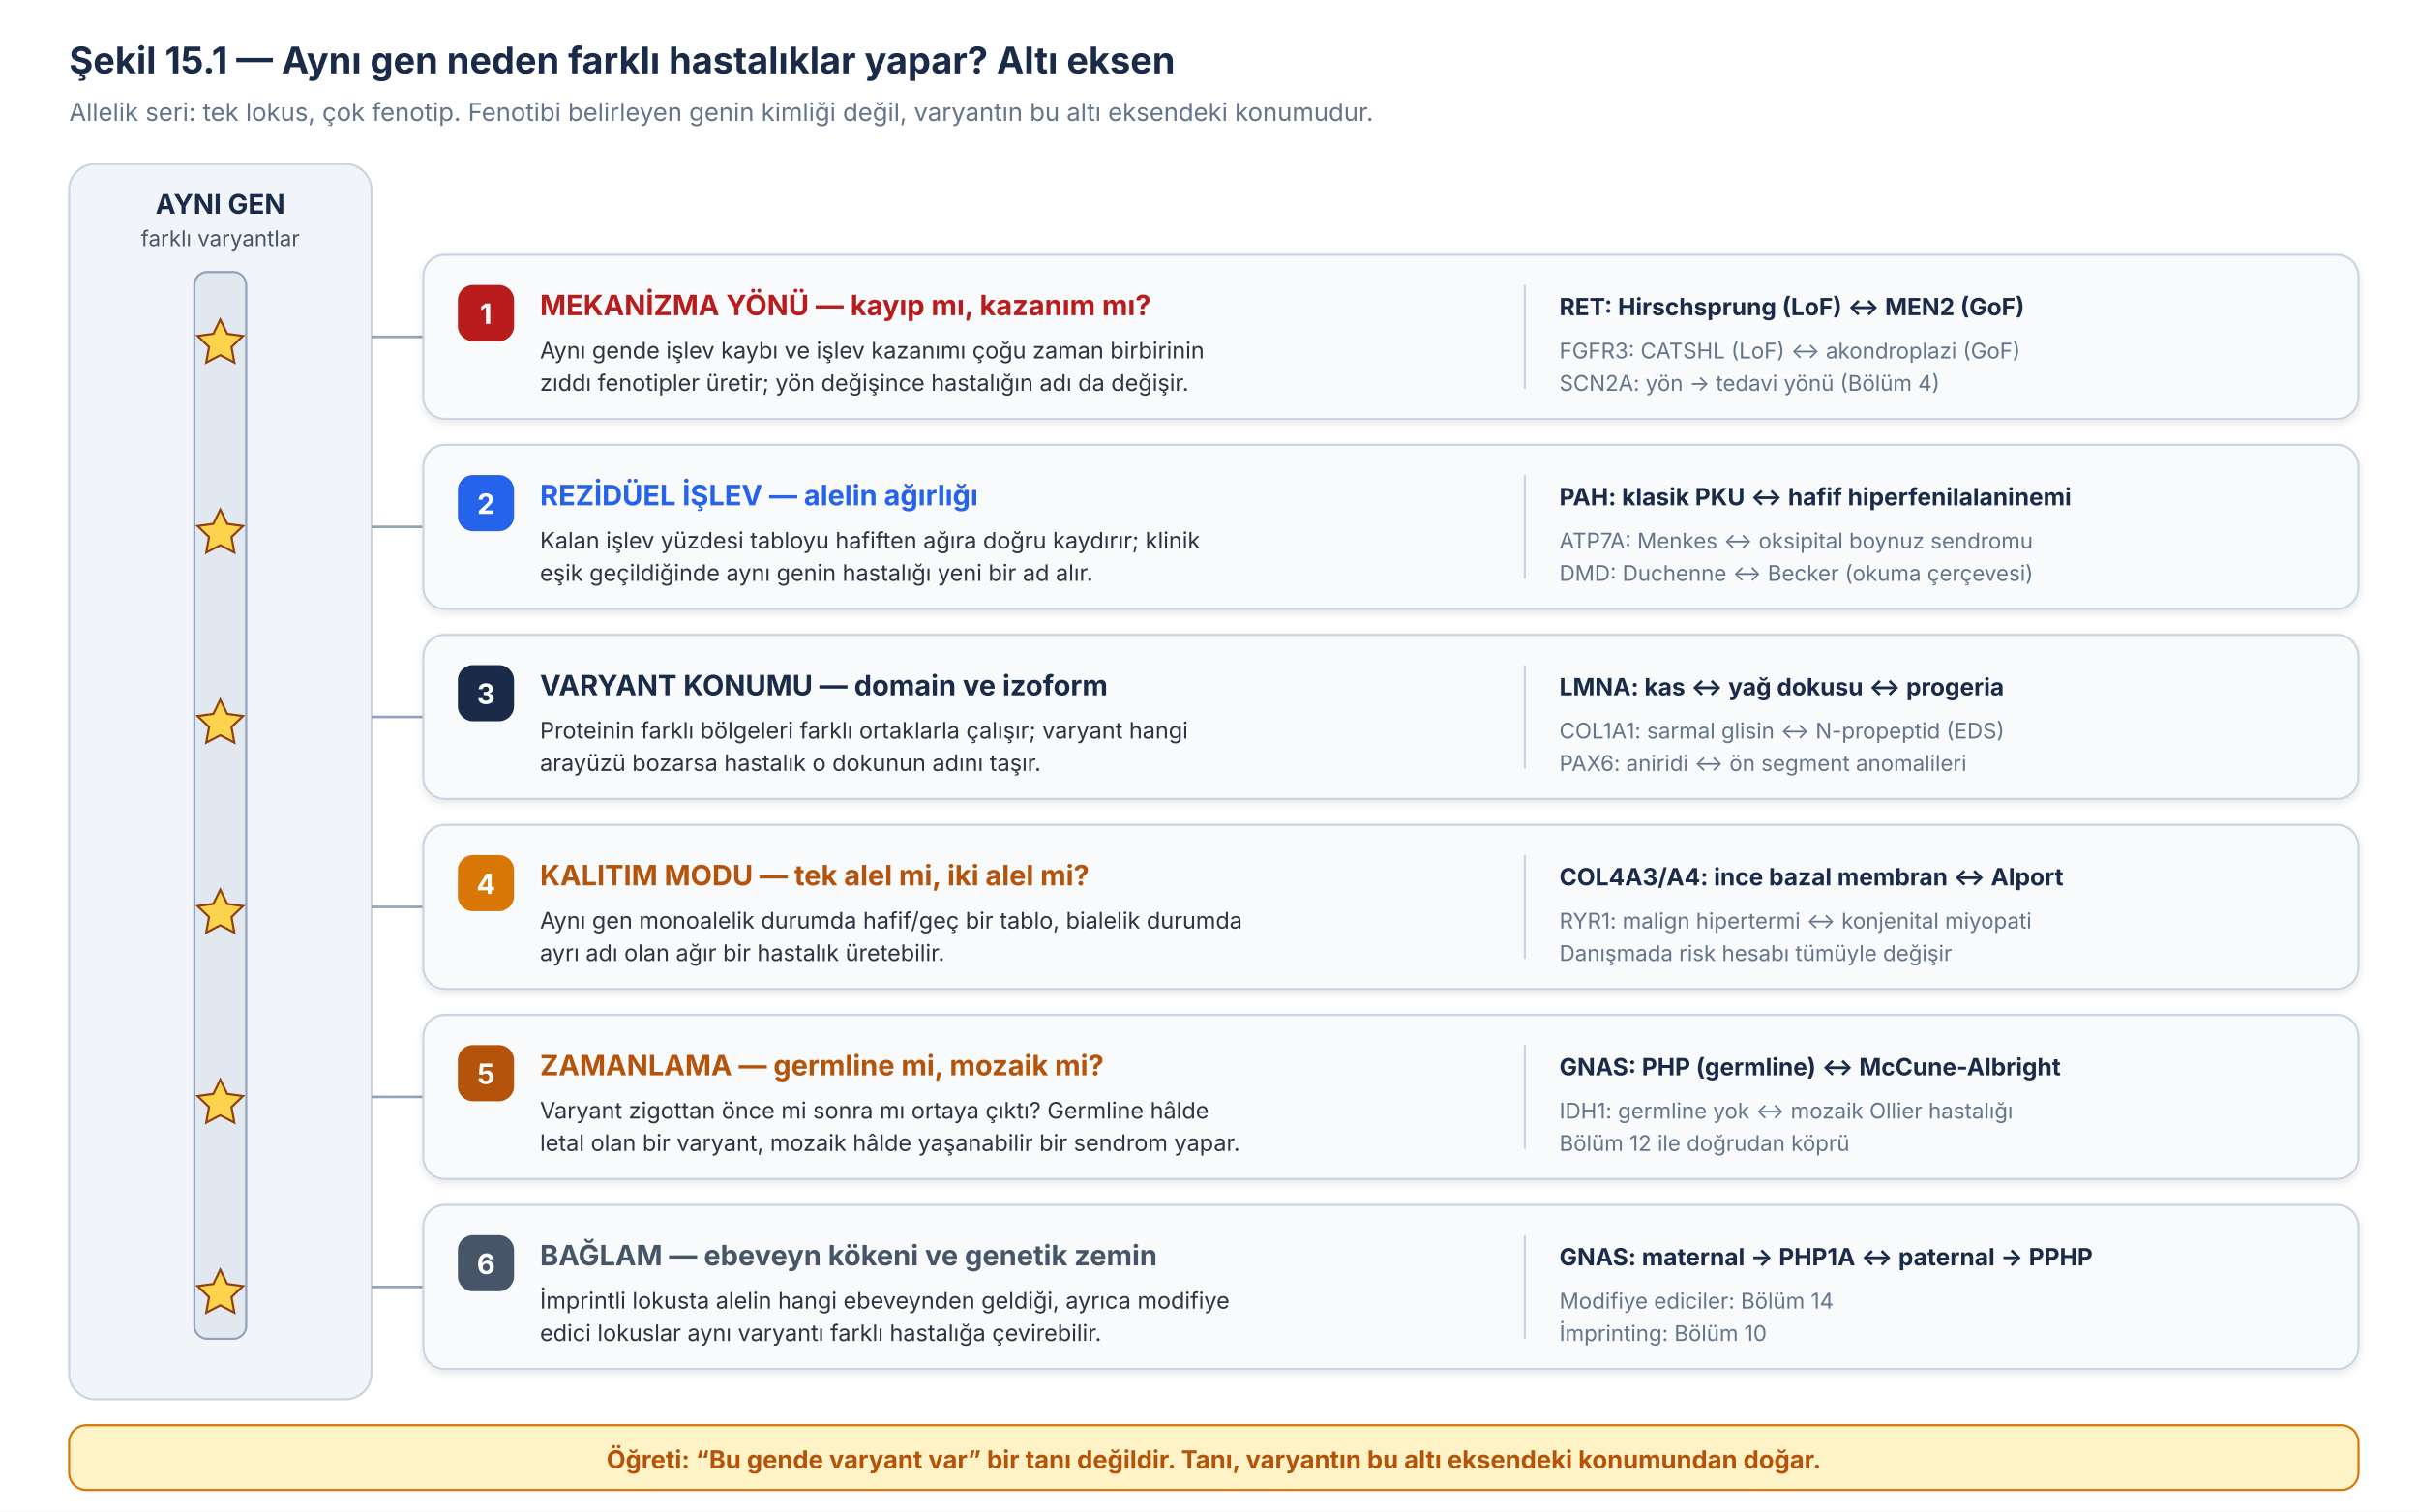
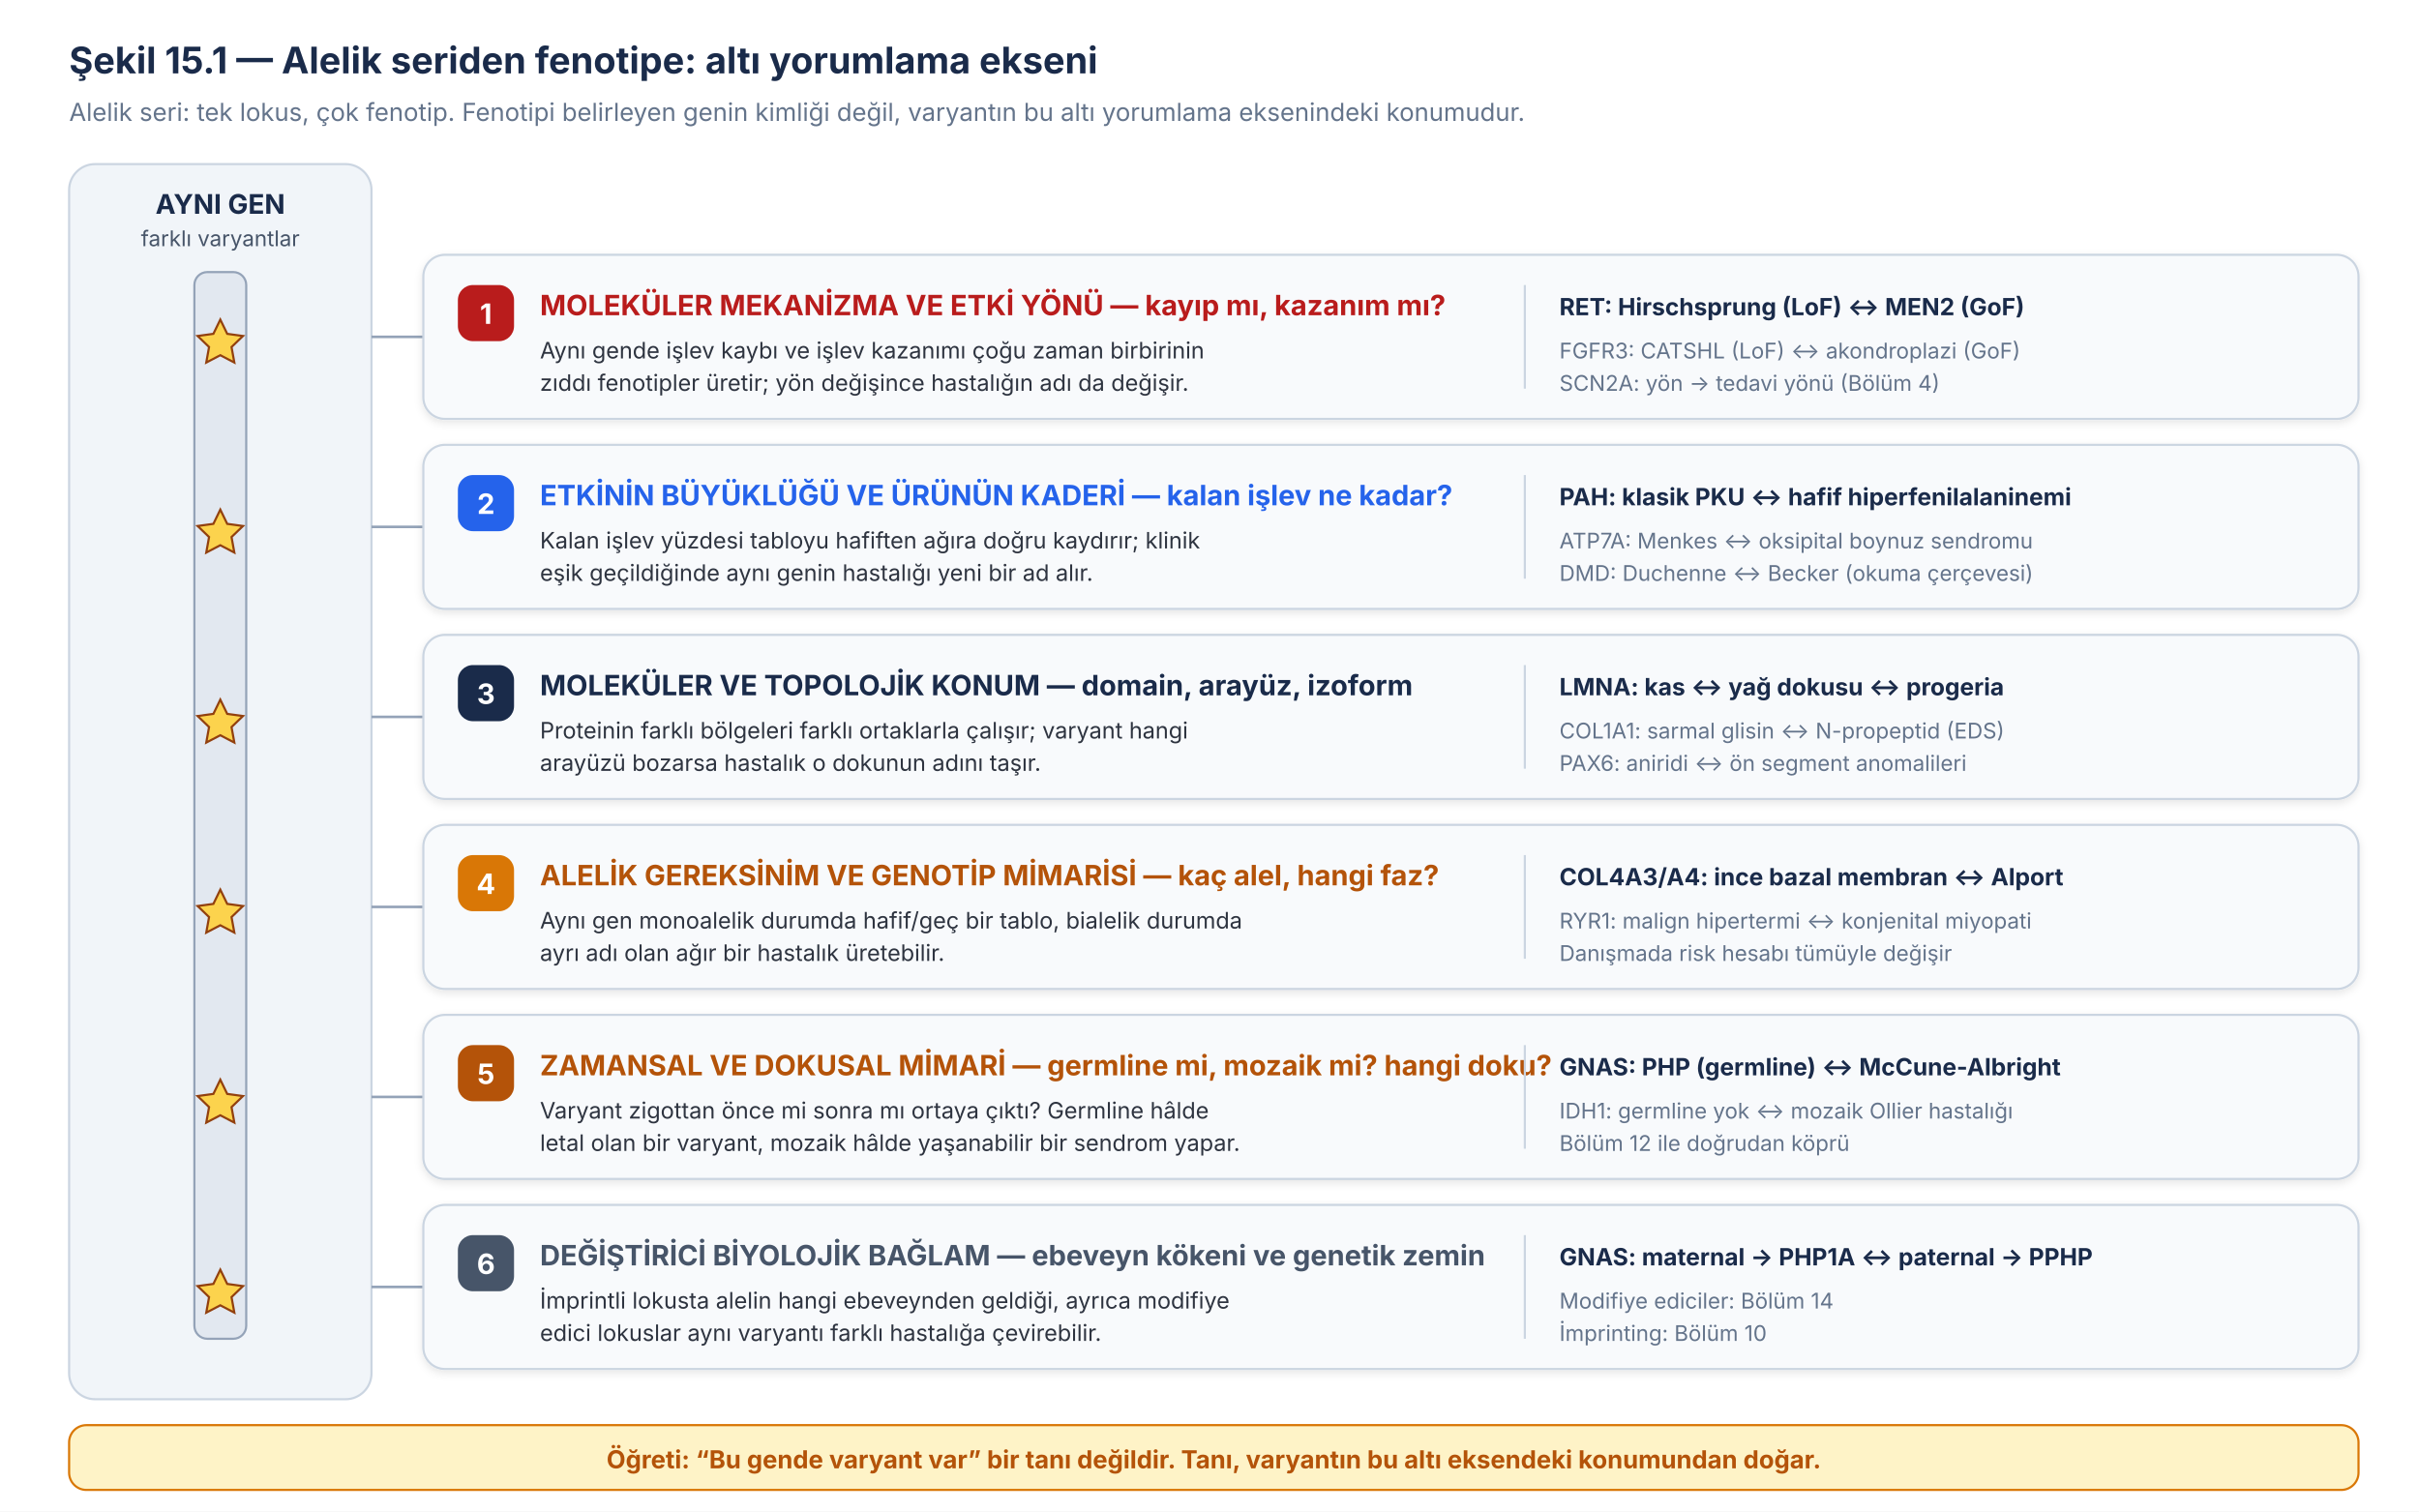
<svg xmlns="http://www.w3.org/2000/svg" viewBox="0 0 1120 700" width="1120" height="700" font-family="Inter, 'Source Sans 3', 'Helvetica Neue', Arial, sans-serif">
  <rect x="0" y="0" width="1120" height="700" fill="#ffffff" />
  <defs>
    <filter id="sh50" x="-20%" y="-20%" width="140%" height="140%">
      <feDropShadow dx="0" dy="1.5" stdDeviation="2" flood-opacity="0.10" />
    </filter>
  </defs>
-   <text x="32" y="34" font-size="17" font-weight="700" fill="#1A2B4A">Şekil 15.1 — Aynı gen neden farklı hastalıklar yapar? Altı eksen</text>
-   <text x="32" y="56" font-size="11.5" fill="#64748B">Allelik seri: tek lokus, çok fenotip. Fenotibi belirleyen genin kimliği değil, varyantın bu altı eksendeki konumudur.</text>
+   <text x="32" y="34" font-size="17" font-weight="700" fill="#1A2B4A">Şekil 15.1 — Alelik seriden fenotipe: altı yorumlama ekseni</text>
+   <text x="32" y="56" font-size="11.5" fill="#64748B">Alelik seri: tek lokus, çok fenotip. Fenotipi belirleyen genin kimliği değil, varyantın bu altı yorumlama eksenindeki konumudur.</text>
  <rect x="32" y="76" width="140" height="572" rx="12" fill="#F1F5F9" stroke="#CBD5E1" stroke-width="1" />
  <text x="102" y="99" font-size="12.5" font-weight="700" fill="#1A2B4A" text-anchor="middle">AYNI GEN</text>
  <text x="102" y="114" font-size="10" fill="#475569" text-anchor="middle">farklı varyantlar</text>
  <rect x="90" y="126" width="24" height="494" rx="6" fill="#E2E8F0" stroke="#94A3B8" stroke-width="1" />
  <g fill="#FCD34D" stroke="#92400E" stroke-width="1">
    <path d="M102 148 l3.2 6.6 7.3 1.0 -5.3 5.1 1.3 7.2 -6.5 -3.4 -6.5 3.4 1.3 -7.2 -5.3 -5.1 7.3 -1.0 Z" />
    <path d="M102 236 l3.2 6.6 7.3 1.0 -5.3 5.1 1.3 7.2 -6.5 -3.4 -6.5 3.4 1.3 -7.2 -5.3 -5.1 7.3 -1.0 Z" />
    <path d="M102 324 l3.2 6.6 7.3 1.0 -5.3 5.1 1.3 7.2 -6.5 -3.4 -6.5 3.4 1.3 -7.2 -5.3 -5.1 7.3 -1.0 Z" />
    <path d="M102 412 l3.2 6.6 7.3 1.0 -5.3 5.1 1.3 7.2 -6.5 -3.4 -6.5 3.4 1.3 -7.2 -5.3 -5.1 7.3 -1.0 Z" />
    <path d="M102 500 l3.2 6.6 7.3 1.0 -5.3 5.1 1.3 7.2 -6.5 -3.4 -6.5 3.4 1.3 -7.2 -5.3 -5.1 7.3 -1.0 Z" />
    <path d="M102 588 l3.2 6.6 7.3 1.0 -5.3 5.1 1.3 7.2 -6.5 -3.4 -6.5 3.4 1.3 -7.2 -5.3 -5.1 7.3 -1.0 Z" />
  </g>
  <g stroke="#94A3B8" stroke-width="1.2" fill="none">
    <path d="M172 156 H196" />
    <path d="M172 244 H196" />
    <path d="M172 332 H196" />
    <path d="M172 420 H196" />
    <path d="M172 508 H196" />
    <path d="M172 596 H196" />
  </g>
  <g filter="url(#sh50)">
    <rect x="196" y="118" width="896" height="76" rx="10" fill="#F8FAFC" stroke="#CBD5E1" stroke-width="1" />
  </g>
  <rect x="212" y="132" width="26" height="26" rx="7" fill="#B91C1C" />
  <text x="225" y="150" font-size="13" font-weight="700" fill="#ffffff" text-anchor="middle">1</text>
-   <text x="250" y="146" font-size="13" font-weight="700" fill="#B91C1C">MEKANİZMA YÖNÜ — kayıp mı, kazanım mı?</text>
+   <text x="250" y="146" font-size="13" font-weight="700" fill="#B91C1C">MOLEKÜLER MEKANİZMA VE ETKİ YÖNÜ — kayıp mı, kazanım mı?</text>
  <text x="250" y="166" font-size="10.5" fill="#2E3440">Aynı gende işlev kaybı ve işlev kazanımı çoğu zaman birbirinin</text>
  <text x="250" y="181" font-size="10.5" fill="#2E3440">zıddı fenotipler üretir; yön değişince hastalığın adı da değişir.</text>
  <line x1="706" y1="132" x2="706" y2="180" stroke="#CBD5E1" stroke-width="1" />
  <text x="722" y="146" font-size="11" font-weight="700" fill="#1A2B4A">RET: Hirschsprung (LoF) ↔ MEN2 (GoF)</text>
  <text x="722" y="166" font-size="10" fill="#64748B">FGFR3: CATSHL (LoF) ↔ akondroplazi (GoF)</text>
  <text x="722" y="181" font-size="10" fill="#64748B">SCN2A: yön → tedavi yönü (Bölüm 4)</text>
  <g filter="url(#sh50)">
    <rect x="196" y="206" width="896" height="76" rx="10" fill="#F8FAFC" stroke="#CBD5E1" stroke-width="1" />
  </g>
  <rect x="212" y="220" width="26" height="26" rx="7" fill="#2563EB" />
  <text x="225" y="238" font-size="13" font-weight="700" fill="#ffffff" text-anchor="middle">2</text>
-   <text x="250" y="234" font-size="13" font-weight="700" fill="#2563EB">REZİDÜEL İŞLEV — alelin ağırlığı</text>
+   <text x="250" y="234" font-size="13" font-weight="700" fill="#2563EB">ETKİNİN BÜYÜKLÜĞÜ VE ÜRÜNÜN KADERİ — kalan işlev ne kadar?</text>
  <text x="250" y="254" font-size="10.5" fill="#2E3440">Kalan işlev yüzdesi tabloyu hafiften ağıra doğru kaydırır; klinik</text>
  <text x="250" y="269" font-size="10.5" fill="#2E3440">eşik geçildiğinde aynı genin hastalığı yeni bir ad alır.</text>
  <line x1="706" y1="220" x2="706" y2="268" stroke="#CBD5E1" stroke-width="1" />
  <text x="722" y="234" font-size="11" font-weight="700" fill="#1A2B4A">PAH: klasik PKU ↔ hafif hiperfenilalaninemi</text>
  <text x="722" y="254" font-size="10" fill="#64748B">ATP7A: Menkes ↔ oksipital boynuz sendromu</text>
  <text x="722" y="269" font-size="10" fill="#64748B">DMD: Duchenne ↔ Becker (okuma çerçevesi)</text>
  <g filter="url(#sh50)">
    <rect x="196" y="294" width="896" height="76" rx="10" fill="#F8FAFC" stroke="#CBD5E1" stroke-width="1" />
  </g>
  <rect x="212" y="308" width="26" height="26" rx="7" fill="#1A2B4A" />
  <text x="225" y="326" font-size="13" font-weight="700" fill="#ffffff" text-anchor="middle">3</text>
-   <text x="250" y="322" font-size="13" font-weight="700" fill="#1A2B4A">VARYANT KONUMU — domain ve izoform</text>
+   <text x="250" y="322" font-size="13" font-weight="700" fill="#1A2B4A">MOLEKÜLER VE TOPOLOJİK KONUM — domain, arayüz, izoform</text>
  <text x="250" y="342" font-size="10.5" fill="#2E3440">Proteinin farklı bölgeleri farklı ortaklarla çalışır; varyant hangi</text>
  <text x="250" y="357" font-size="10.5" fill="#2E3440">arayüzü bozarsa hastalık o dokunun adını taşır.</text>
  <line x1="706" y1="308" x2="706" y2="356" stroke="#CBD5E1" stroke-width="1" />
  <text x="722" y="322" font-size="11" font-weight="700" fill="#1A2B4A">LMNA: kas ↔ yağ dokusu ↔ progeria</text>
  <text x="722" y="342" font-size="10" fill="#64748B">COL1A1: sarmal glisin ↔ N-propeptid (EDS)</text>
  <text x="722" y="357" font-size="10" fill="#64748B">PAX6: aniridi ↔ ön segment anomalileri</text>
  <g filter="url(#sh50)">
    <rect x="196" y="382" width="896" height="76" rx="10" fill="#F8FAFC" stroke="#CBD5E1" stroke-width="1" />
  </g>
  <rect x="212" y="396" width="26" height="26" rx="7" fill="#D97706" />
  <text x="225" y="414" font-size="13" font-weight="700" fill="#ffffff" text-anchor="middle">4</text>
-   <text x="250" y="410" font-size="13" font-weight="700" fill="#B45309">KALITIM MODU — tek alel mi, iki alel mi?</text>
+   <text x="250" y="410" font-size="13" font-weight="700" fill="#B45309">ALELİK GEREKSİNİM VE GENOTİP MİMARİSİ — kaç alel, hangi faz?</text>
  <text x="250" y="430" font-size="10.5" fill="#2E3440">Aynı gen monoalelik durumda hafif/geç bir tablo, bialelik durumda</text>
  <text x="250" y="445" font-size="10.5" fill="#2E3440">ayrı adı olan ağır bir hastalık üretebilir.</text>
  <line x1="706" y1="396" x2="706" y2="444" stroke="#CBD5E1" stroke-width="1" />
  <text x="722" y="410" font-size="11" font-weight="700" fill="#1A2B4A">COL4A3/A4: ince bazal membran ↔ Alport</text>
  <text x="722" y="430" font-size="10" fill="#64748B">RYR1: malign hipertermi ↔ konjenital miyopati</text>
  <text x="722" y="445" font-size="10" fill="#64748B">Danışmada risk hesabı tümüyle değişir</text>
  <g filter="url(#sh50)">
    <rect x="196" y="470" width="896" height="76" rx="10" fill="#F8FAFC" stroke="#CBD5E1" stroke-width="1" />
  </g>
  <rect x="212" y="484" width="26" height="26" rx="7" fill="#B45309" />
  <text x="225" y="502" font-size="13" font-weight="700" fill="#ffffff" text-anchor="middle">5</text>
-   <text x="250" y="498" font-size="13" font-weight="700" fill="#B45309">ZAMANLAMA — germline mi, mozaik mi?</text>
+   <text x="250" y="498" font-size="13" font-weight="700" fill="#B45309">ZAMANSAL VE DOKUSAL MİMARİ — germline mi, mozaik mi? hangi doku?</text>
  <text x="250" y="518" font-size="10.5" fill="#2E3440">Varyant zigottan önce mi sonra mı ortaya çıktı? Germline hâlde</text>
  <text x="250" y="533" font-size="10.5" fill="#2E3440">letal olan bir varyant, mozaik hâlde yaşanabilir bir sendrom yapar.</text>
  <line x1="706" y1="484" x2="706" y2="532" stroke="#CBD5E1" stroke-width="1" />
  <text x="722" y="498" font-size="11" font-weight="700" fill="#1A2B4A">GNAS: PHP (germline) ↔ McCune-Albright</text>
  <text x="722" y="518" font-size="10" fill="#64748B">IDH1: germline yok ↔ mozaik Ollier hastalığı</text>
  <text x="722" y="533" font-size="10" fill="#64748B">Bölüm 12 ile doğrudan köprü</text>
  <g filter="url(#sh50)">
    <rect x="196" y="558" width="896" height="76" rx="10" fill="#F8FAFC" stroke="#CBD5E1" stroke-width="1" />
  </g>
  <rect x="212" y="572" width="26" height="26" rx="7" fill="#475569" />
  <text x="225" y="590" font-size="13" font-weight="700" fill="#ffffff" text-anchor="middle">6</text>
-   <text x="250" y="586" font-size="13" font-weight="700" fill="#475569">BAĞLAM — ebeveyn kökeni ve genetik zemin</text>
+   <text x="250" y="586" font-size="13" font-weight="700" fill="#475569">DEĞİŞTİRİCİ BİYOLOJİK BAĞLAM — ebeveyn kökeni ve genetik zemin</text>
  <text x="250" y="606" font-size="10.5" fill="#2E3440">İmprintli lokusta alelin hangi ebeveynden geldiği, ayrıca modifiye</text>
  <text x="250" y="621" font-size="10.5" fill="#2E3440">edici lokuslar aynı varyantı farklı hastalığa çevirebilir.</text>
  <line x1="706" y1="572" x2="706" y2="620" stroke="#CBD5E1" stroke-width="1" />
  <text x="722" y="586" font-size="11" font-weight="700" fill="#1A2B4A">GNAS: maternal → PHP1A ↔ paternal → PPHP</text>
  <text x="722" y="606" font-size="10" fill="#64748B">Modifiye ediciler: Bölüm 14</text>
  <text x="722" y="621" font-size="10" fill="#64748B">İmprinting: Bölüm 10</text>
  <rect x="32" y="660" width="1060" height="30" rx="8" fill="#FEF3C7" stroke="#D97706" stroke-width="1" />
  <text x="562" y="680" font-size="11.5" font-weight="700" fill="#B45309" text-anchor="middle">Öğreti: “Bu gende varyant var” bir tanı değildir. Tanı, varyantın bu altı eksendeki konumundan doğar.</text>
</svg>
